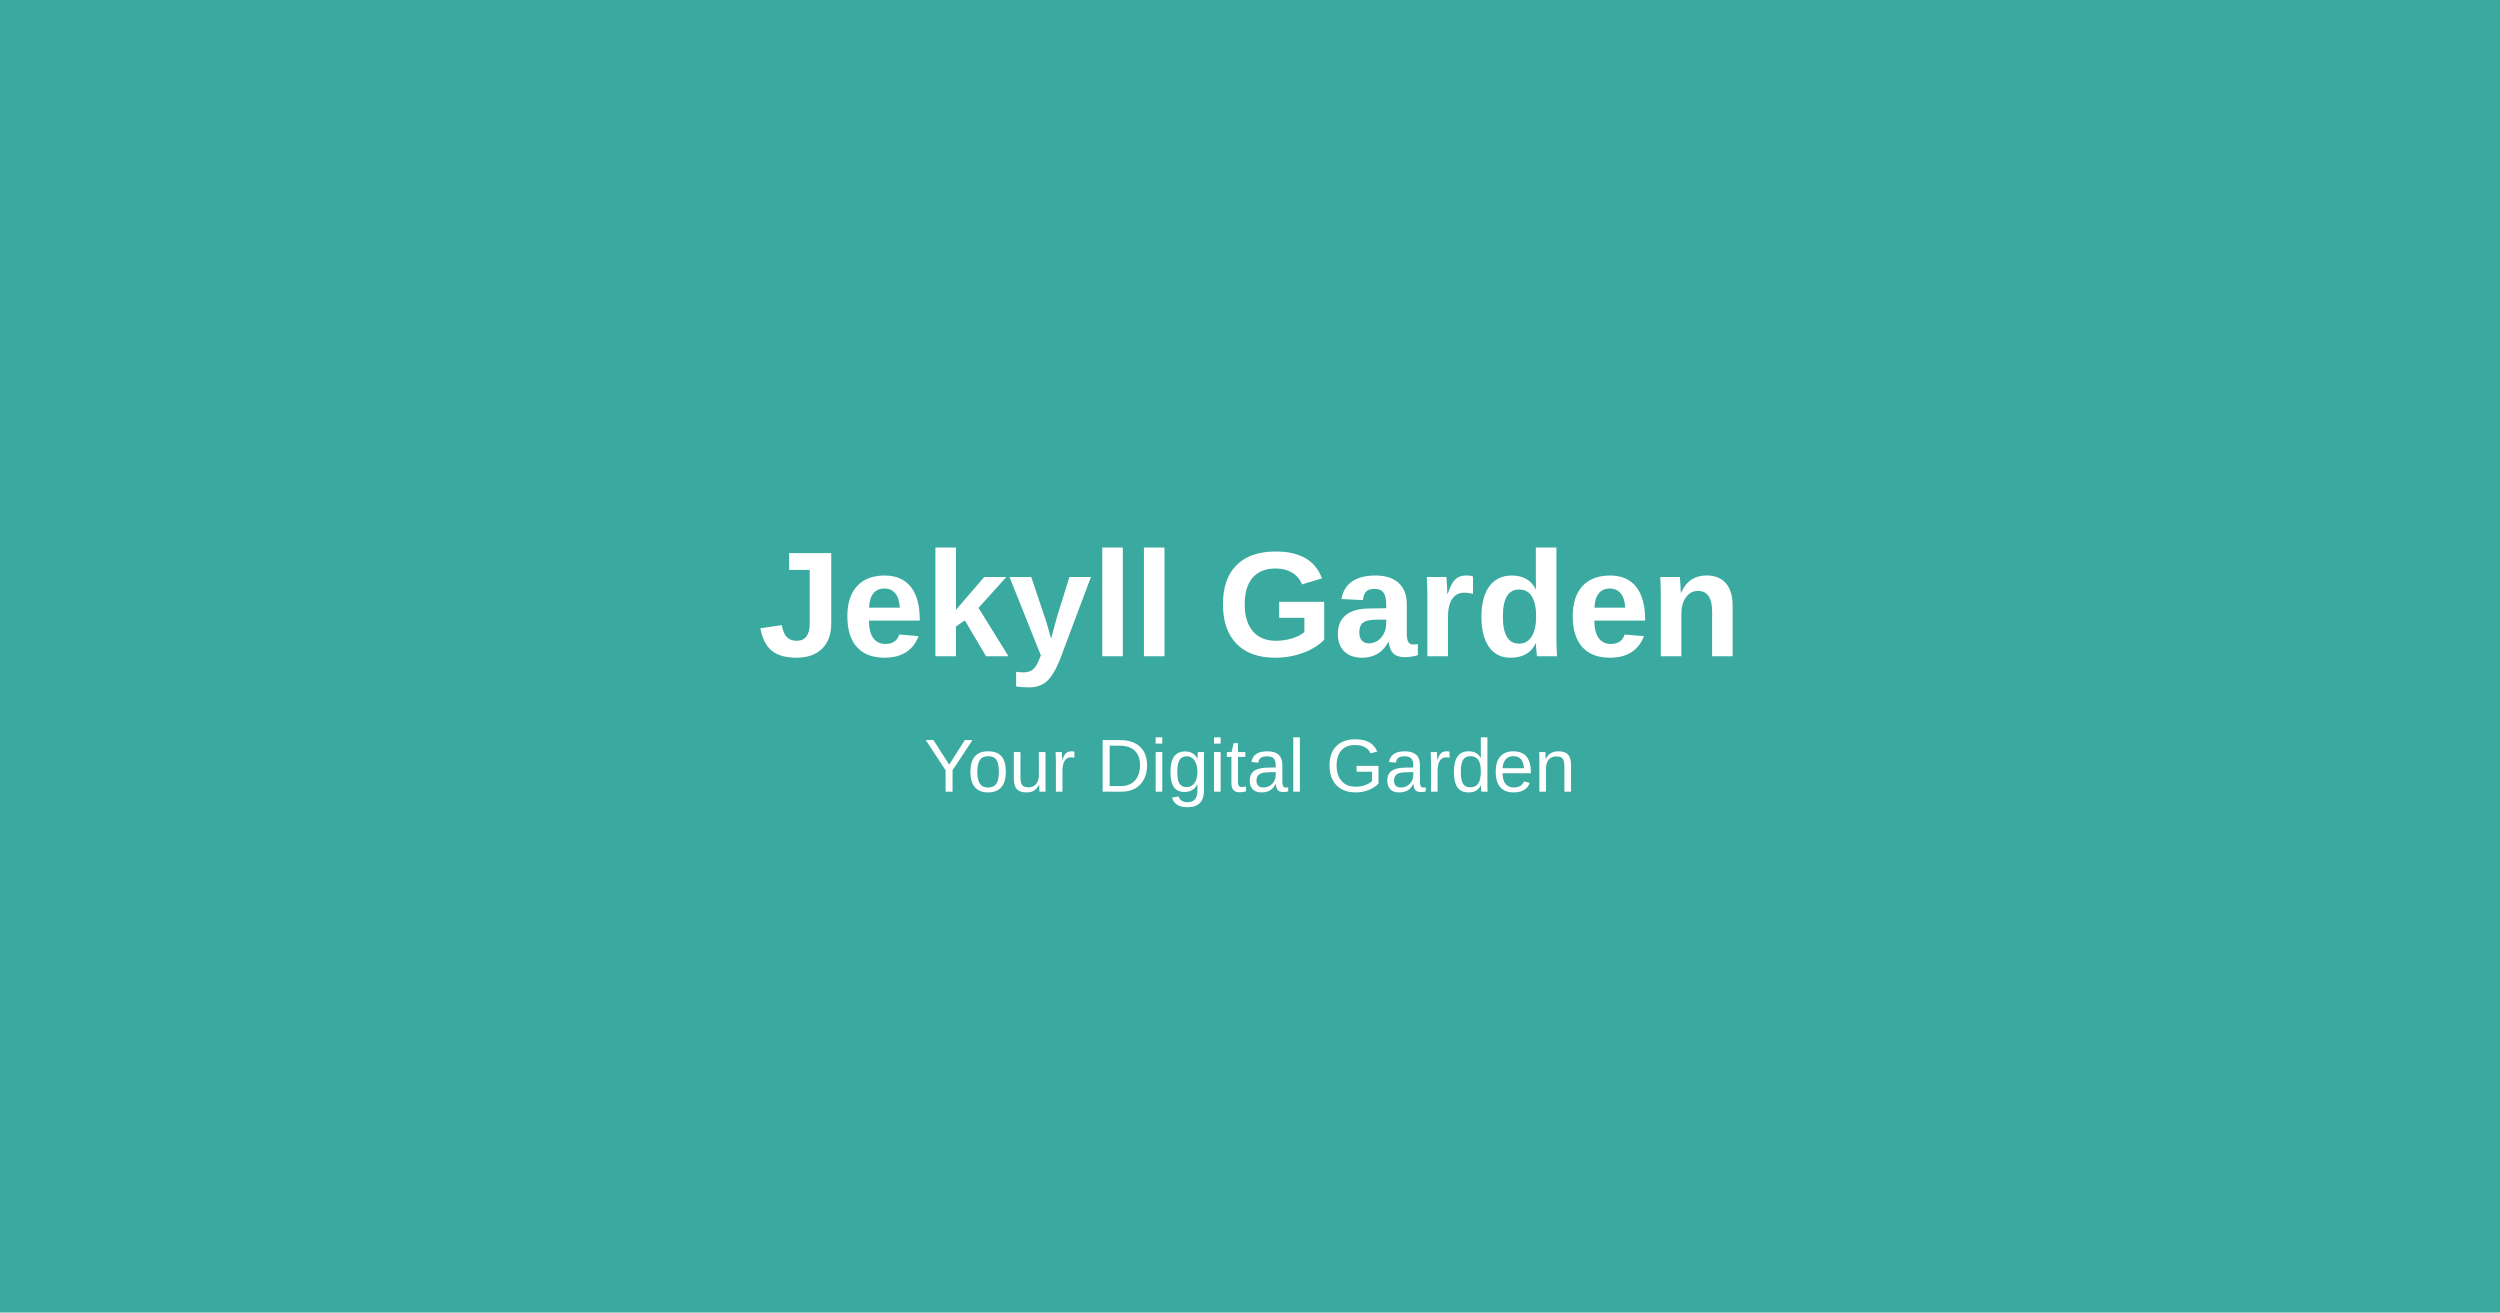
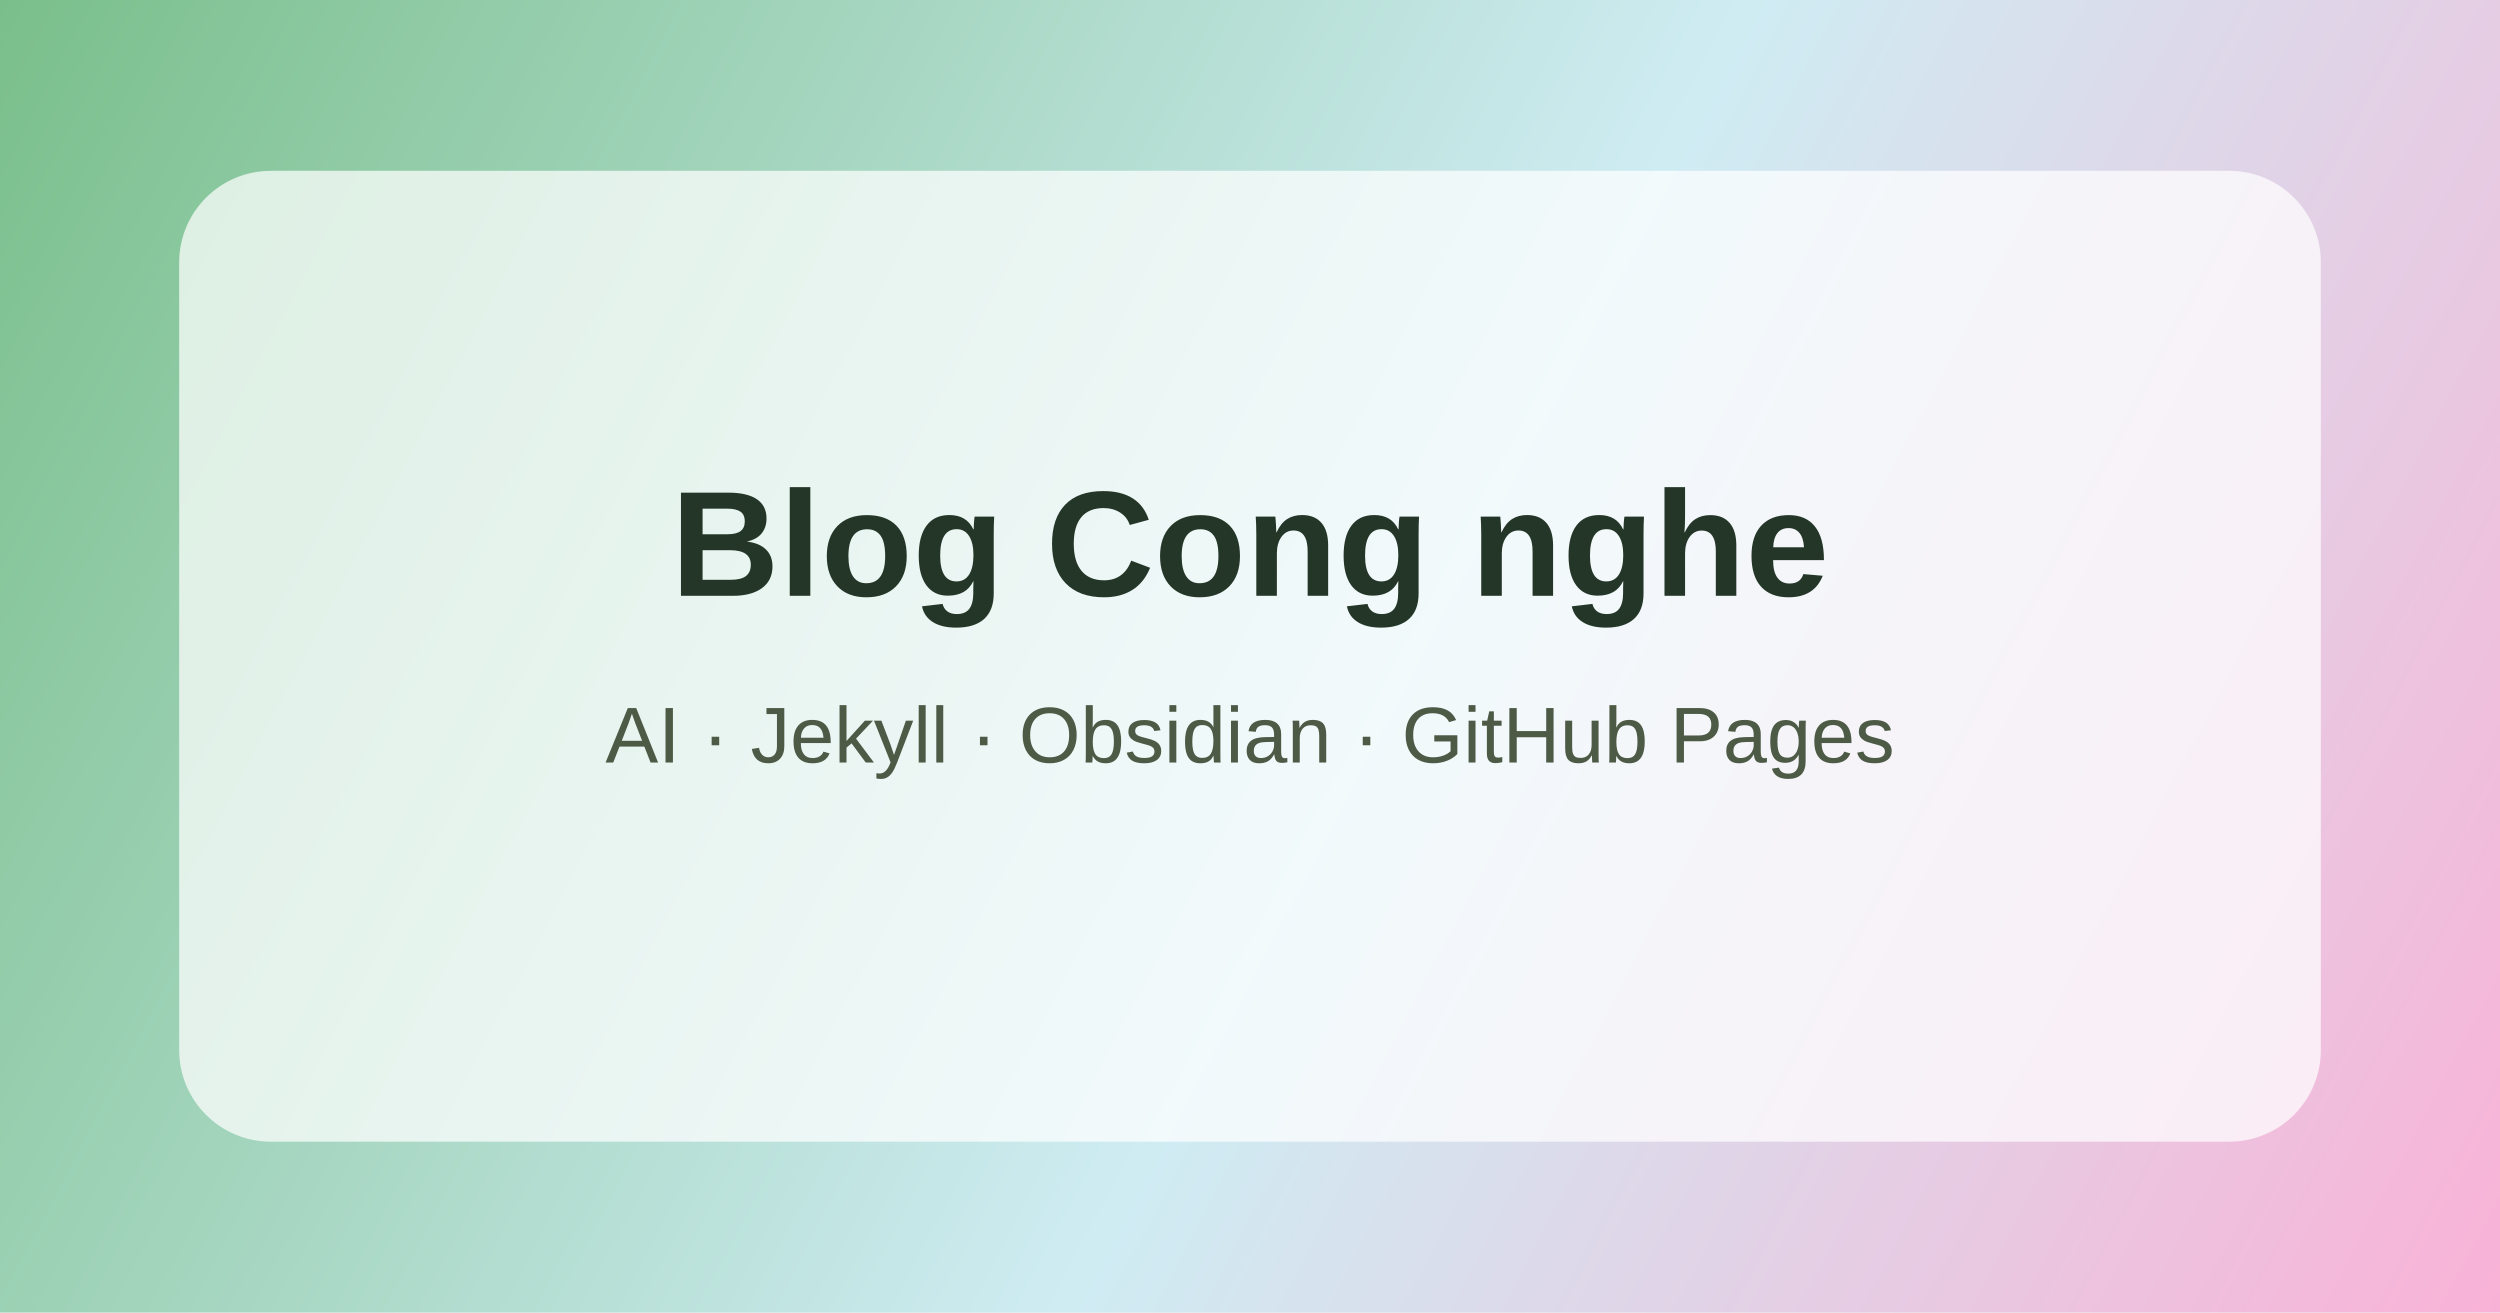
<svg xmlns="http://www.w3.org/2000/svg" width="1200" height="630" viewBox="0 0 1200 630" fill="none">
-   <rect width="1200" height="630" fill="rgb(58, 169, 159)" />
-   <text x="600" y="315" font-family="Arial, sans-serif" font-size="72" font-weight="bold" text-anchor="middle" fill="white">Jekyll Garden</text>
-   <text x="600" y="380" font-family="Arial, sans-serif" font-size="36" text-anchor="middle" fill="white">Your Digital Garden</text>
+   <defs>
+     <linearGradient id="bg" x1="0" y1="0" x2="1200" y2="630" gradientUnits="userSpaceOnUse">
+       <stop stop-color="#7abf8b" />
+       <stop offset="0.55" stop-color="#cfecf3" />
+       <stop offset="1" stop-color="#f9b2d7" />
+     </linearGradient>
+   </defs>
+   <rect width="1200" height="630" fill="url(#bg)" />
+   <rect x="86" y="82" width="1028" height="466" rx="44" fill="rgba(255,255,255,0.72)" />
+   <text x="600" y="286" font-family="Arial, sans-serif" font-size="72" font-weight="700" text-anchor="middle" fill="#243628">Blog Cong nghe</text>
+   <text x="600" y="366" font-family="Arial, sans-serif" font-size="38" text-anchor="middle" fill="#4d5a46">AI · Jekyll · Obsidian · GitHub Pages</text>
</svg>
